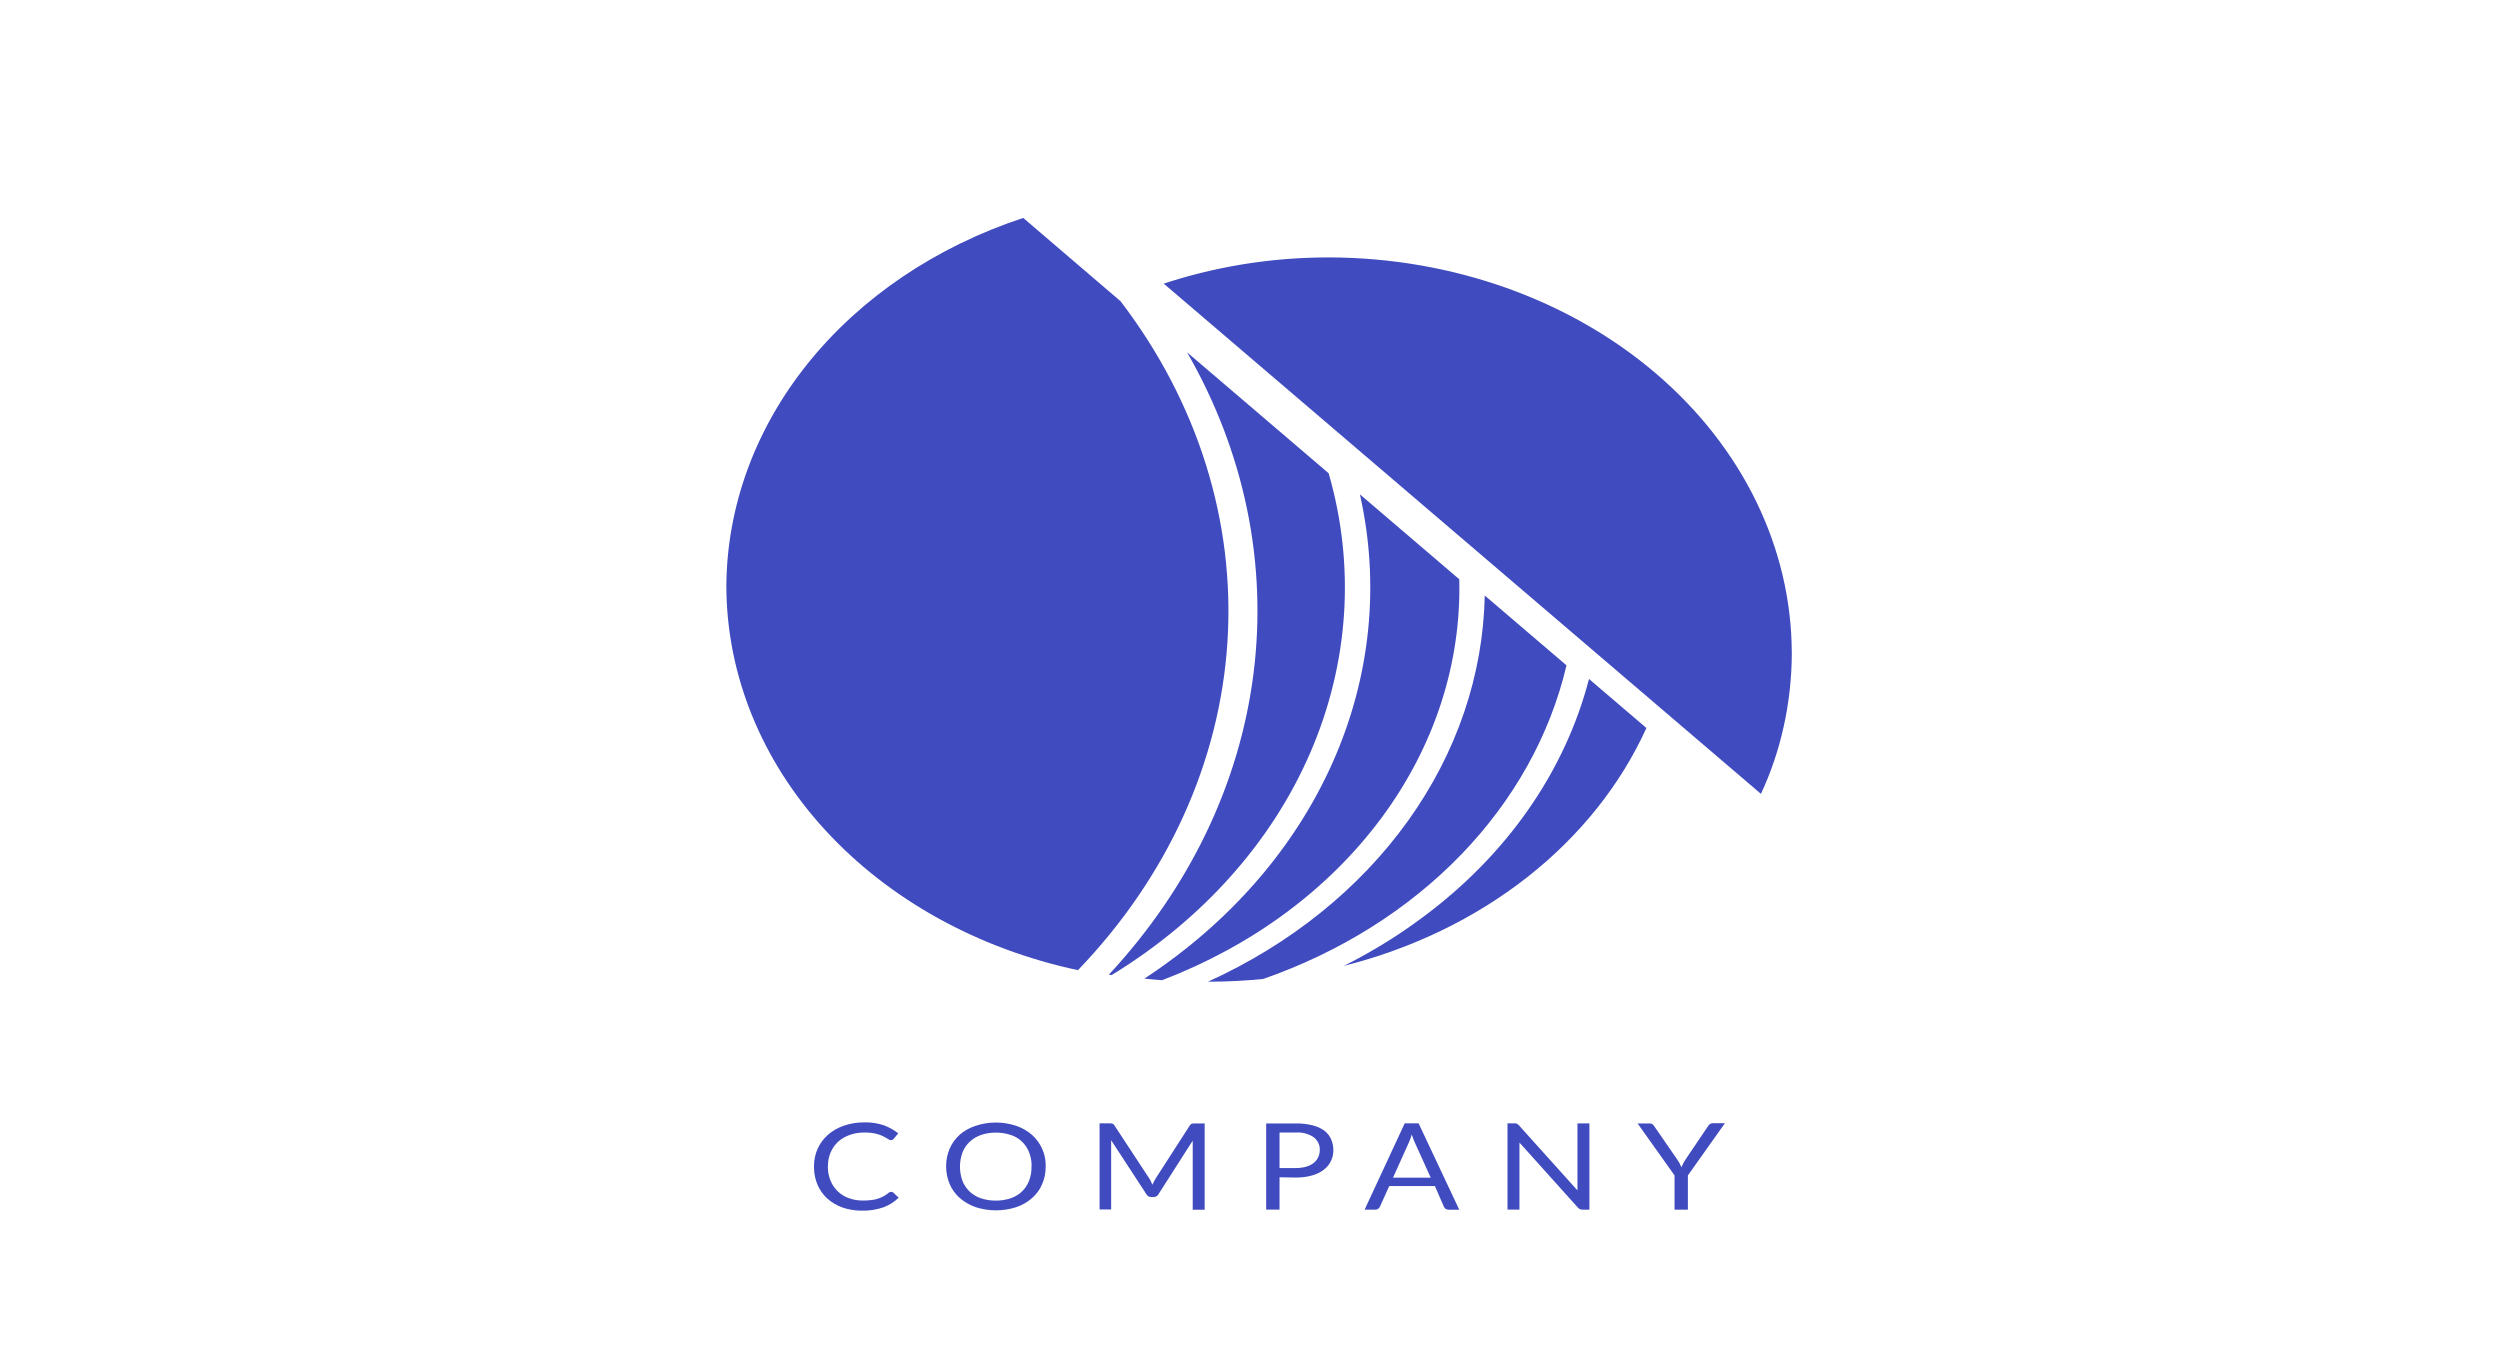
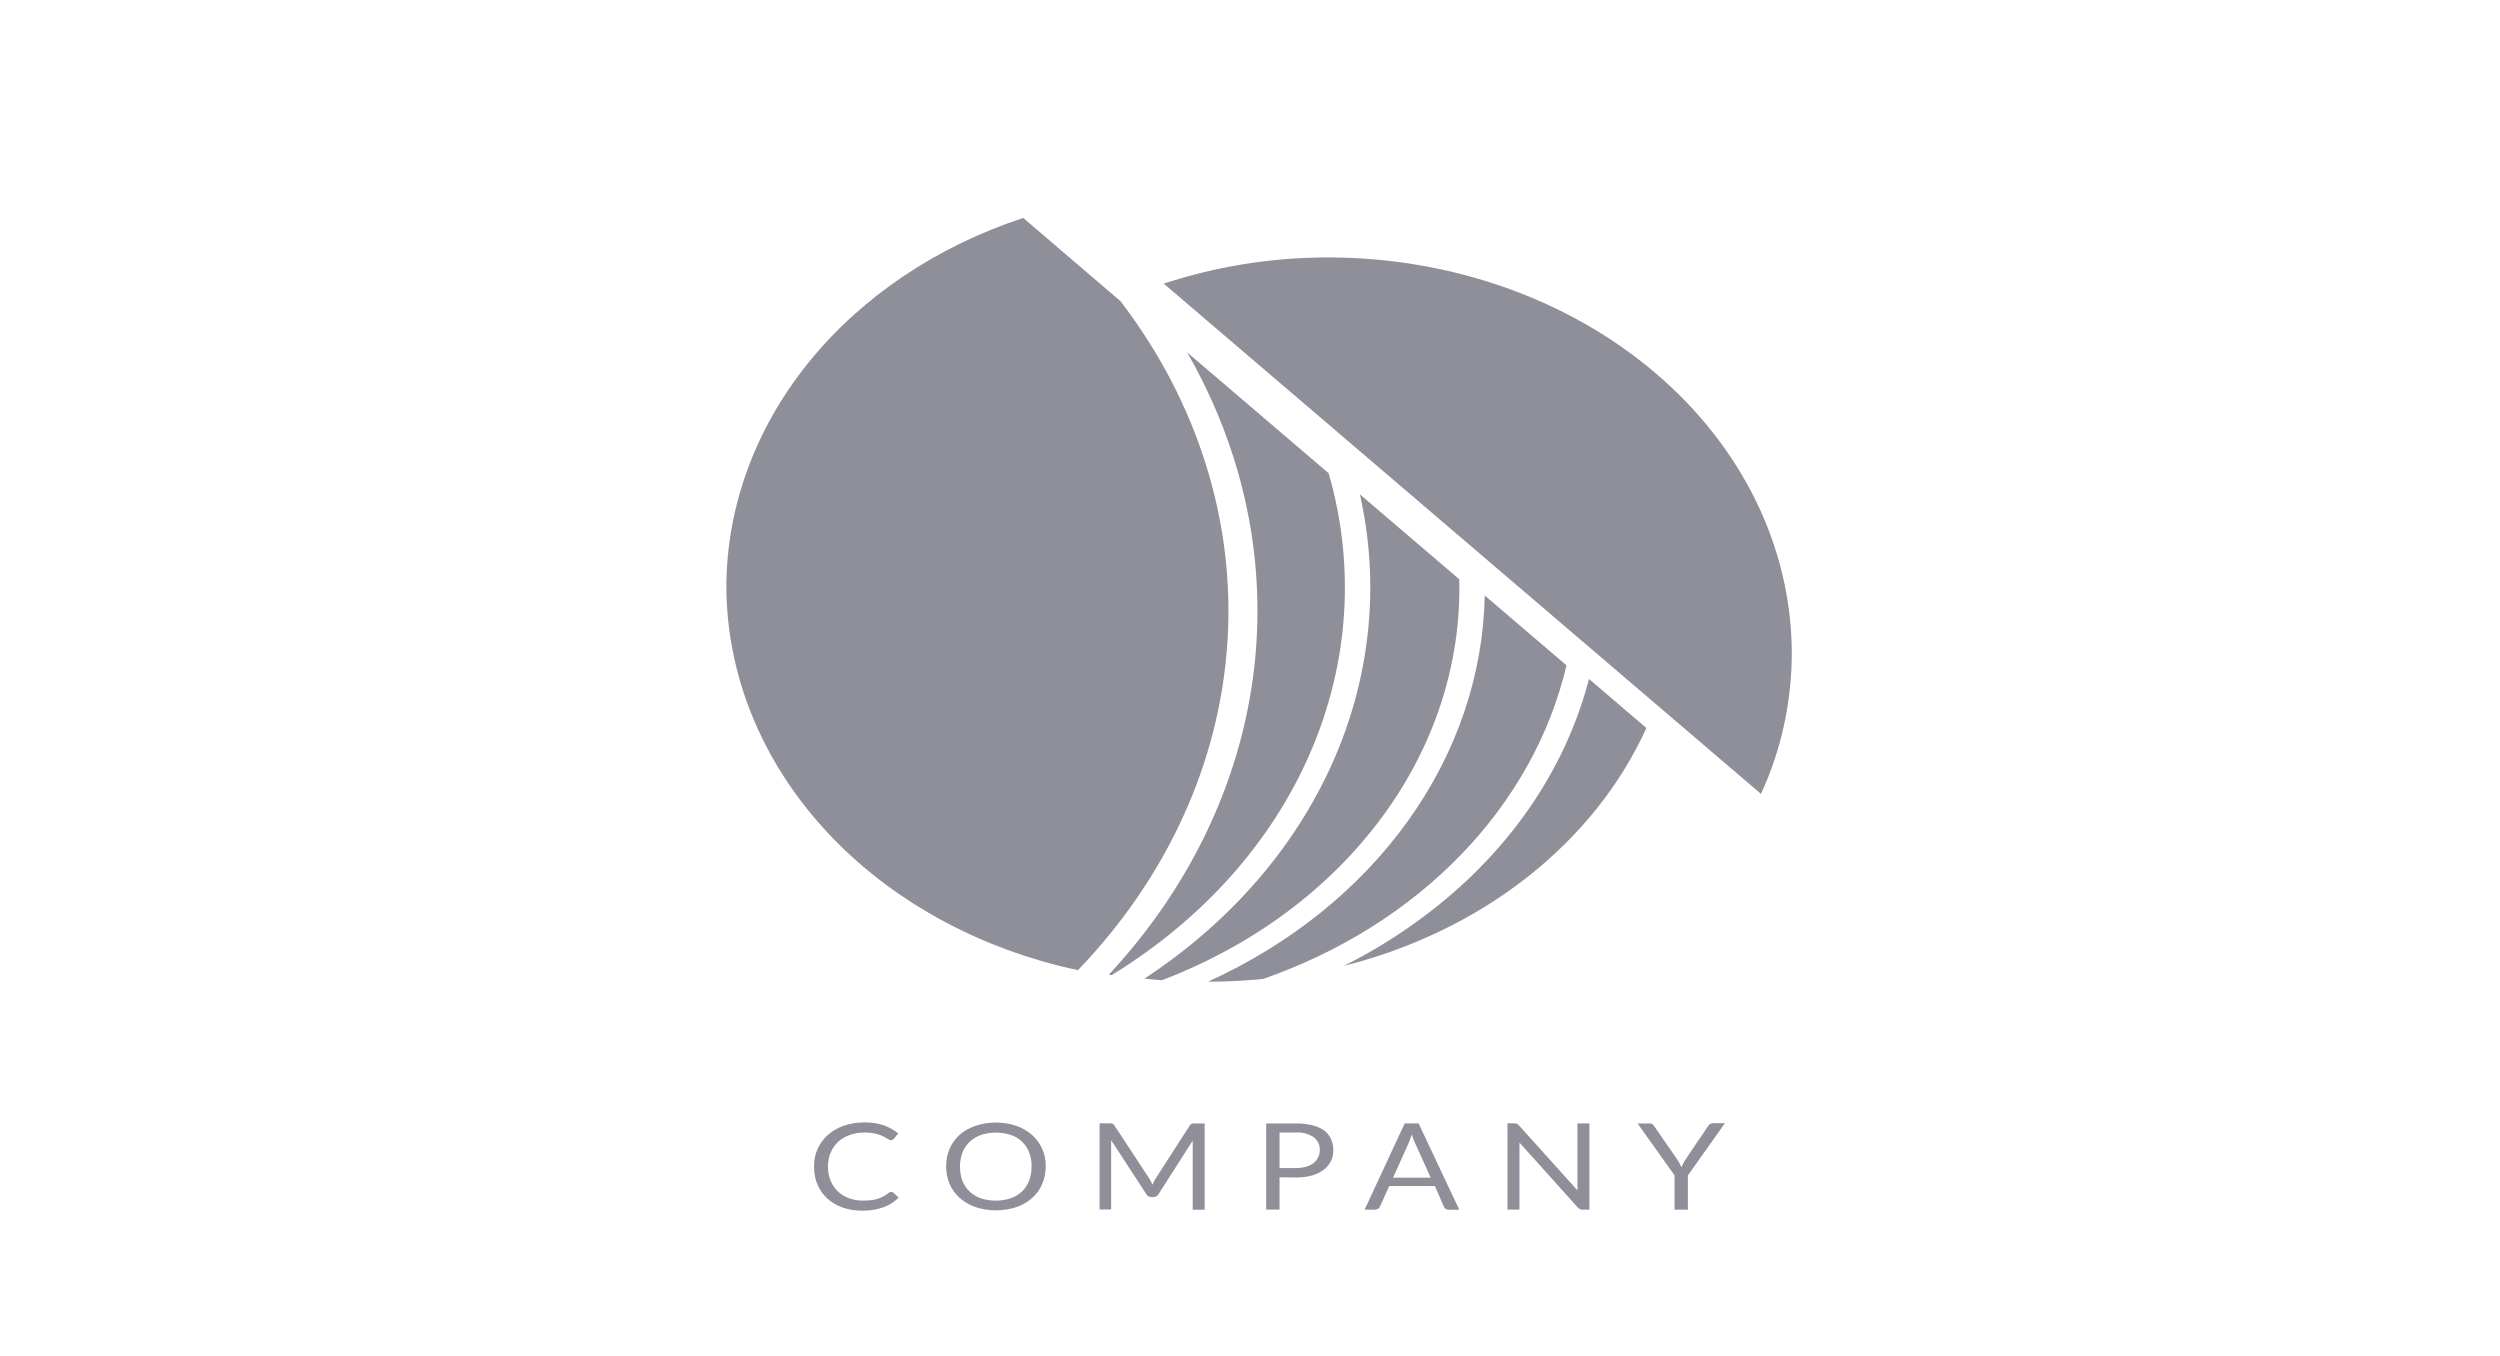
<svg xmlns="http://www.w3.org/2000/svg" version="1.1" width="59" height="32" viewBox="0 0 59 32">
-   <path fill="#404bbf" d="M21.034 28.127c0.009 0 0.018 0.002 0.026 0.006s0.016 0.008 0.023 0.013l-0-0 0.126 0.119c-0.099 0.096-0.216 0.172-0.347 0.223l-0.007 0.002c-0.16 0.057-0.331 0.085-0.503 0.081-0.008 0-0.017 0-0.027 0-0.16 0-0.314-0.028-0.457-0.079l0.009 0.003c-0.138-0.049-0.256-0.122-0.357-0.213l0.001 0.001c-0.097-0.090-0.175-0.2-0.228-0.323l-0.002-0.006c-0.051-0.121-0.081-0.262-0.081-0.41 0-0.004 0-0.009 0-0.013v0.001c-0-0.004-0-0.009-0-0.014 0-0.148 0.032-0.289 0.090-0.416l-0.003 0.006c0.055-0.122 0.138-0.234 0.245-0.329 0.107-0.093 0.236-0.166 0.378-0.215 0.141-0.048 0.303-0.076 0.471-0.076 0.006 0 0.011 0 0.017 0h-0.001c0.154-0.003 0.309 0.021 0.453 0.069 0.125 0.047 0.24 0.111 0.339 0.19l-0.106 0.127c-0.008 0.009-0.016 0.017-0.026 0.023l-0 0c-0.011 0.006-0.023 0.010-0.037 0.010-0.002 0-0.004-0-0.006-0l0 0c-0.017-0.001-0.033-0.006-0.046-0.014l0 0-0.057-0.034-0.078-0.043c-0.072-0.035-0.156-0.061-0.244-0.075l-0.005-0.001c-0.052-0.008-0.111-0.013-0.172-0.013-0.006 0-0.011 0-0.017 0h0.001c-0.004-0-0.008-0-0.013-0-0.121 0-0.237 0.021-0.345 0.059l0.007-0.002c-0.106 0.037-0.197 0.091-0.275 0.16l0.001-0.001c-0.079 0.074-0.139 0.16-0.178 0.254-0.041 0.095-0.065 0.207-0.065 0.323 0 0.004 0 0.008 0 0.012v-0.001c-0 0.004-0 0.008-0 0.013 0 0.118 0.024 0.23 0.067 0.332l-0.002-0.006c0.081 0.193 0.238 0.34 0.432 0.407l0.005 0.002c0.103 0.037 0.213 0.055 0.325 0.054 0.065 0.001 0.129-0.003 0.193-0.011 0.16-0.016 0.303-0.079 0.418-0.175l-0.001 0.001c0.016-0.013 0.037-0.021 0.060-0.022h0zM24.678 27.531c0.002 0.143-0.027 0.286-0.085 0.419-0.051 0.122-0.132 0.233-0.238 0.326s-0.232 0.166-0.373 0.213c-0.143 0.048-0.308 0.075-0.479 0.075s-0.336-0.028-0.49-0.079l0.011 0.003c-0.143-0.050-0.267-0.123-0.373-0.215l0.001 0.001c-0.101-0.090-0.182-0.199-0.237-0.323l-0.002-0.006c-0.054-0.124-0.085-0.268-0.085-0.42s0.031-0.296 0.088-0.427l-0.003 0.007c0.054-0.122 0.135-0.234 0.24-0.33 0.106-0.090 0.232-0.16 0.371-0.206 0.309-0.103 0.65-0.103 0.959 0 0.14 0.049 0.267 0.121 0.372 0.214 0.199 0.178 0.324 0.435 0.324 0.721 0 0.009-0 0.018-0 0.026l0-0.001zM24.346 27.531c0.003-0.114-0.017-0.229-0.059-0.337-0.077-0.196-0.234-0.345-0.431-0.409l-0.005-0.001c-0.104-0.035-0.224-0.055-0.349-0.055s-0.244 0.020-0.357 0.058l0.008-0.002c-0.104 0.036-0.193 0.090-0.267 0.16l0-0c-0.073 0.068-0.131 0.152-0.169 0.247l-0.002 0.005c-0.080 0.22-0.080 0.455 0 0.674 0.035 0.093 0.094 0.179 0.17 0.252 0.074 0.069 0.166 0.123 0.267 0.158 0.225 0.072 0.472 0.072 0.697 0 0.101-0.035 0.193-0.089 0.266-0.158 0.076-0.073 0.133-0.159 0.169-0.252 0.042-0.109 0.063-0.223 0.059-0.337zM27.163 27.885l0.033 0.075c0.013-0.027 0.024-0.051 0.037-0.075 0.012-0.026 0.026-0.050 0.041-0.074l0.806-1.251c0.016-0.022 0.030-0.035 0.046-0.040s0.035-0.007 0.054-0.007c0.004 0 0.009 0 0.013 0l-0.001-0h0.238v2.036h-0.282v-1.56c-0.001-0.011-0.001-0.023-0.001-0.035s0-0.025 0.001-0.037l-0 0.002-0.811 1.269c-0.011 0.020-0.027 0.036-0.047 0.046l-0.001 0c-0.020 0.011-0.043 0.017-0.068 0.017-0 0-0.001 0-0.001 0h-0.046c-0.001 0-0.001 0-0.002 0-0.025 0-0.048-0.006-0.069-0.018l0.001 0c-0.020-0.011-0.036-0.026-0.047-0.045l-0-0.001-0.834-1.278v1.634h-0.273v-2.032h0.238c0.003-0 0.007-0 0.011-0 0.020 0 0.039 0.003 0.057 0.007l-0.002-0c0.019 0.008 0.034 0.021 0.044 0.038l0 0 0.823 1.253c0.015 0.021 0.029 0.045 0.040 0.070l0.001 0.003zM30.197 27.784v0.762h-0.315v-2.033h0.703c0.133-0.002 0.266 0.013 0.393 0.045 0.102 0.025 0.197 0.067 0.278 0.126 0.067 0.052 0.121 0.12 0.156 0.197l0.001 0.003c0.037 0.083 0.055 0.171 0.054 0.26 0 0.003 0 0.006 0 0.009 0 0.186-0.089 0.35-0.227 0.454l-0.001 0.001c-0.079 0.060-0.173 0.106-0.274 0.133l-0.006 0.001c-0.107 0.030-0.229 0.048-0.356 0.048-0.008 0-0.016-0-0.025-0l-0.38-0.006zM30.197 27.566h0.382c0.083 0.001 0.166-0.010 0.245-0.031 0.067-0.019 0.126-0.049 0.178-0.088l-0.001 0.001c0.089-0.071 0.145-0.179 0.145-0.301 0-0.002 0-0.003-0-0.005v0c0-0.006 0.001-0.013 0.001-0.021 0-0.053-0.012-0.103-0.034-0.147l0.001 0.002c-0.027-0.055-0.064-0.102-0.11-0.138l-0.001-0.001c-0.106-0.070-0.235-0.111-0.374-0.111-0.017 0-0.035 0.001-0.052 0.002l0.002-0h-0.382v0.838zM34.437 28.549h-0.249c-0.001 0-0.003 0-0.004 0-0.024 0-0.046-0.007-0.065-0.019l0 0c-0.017-0.012-0.031-0.028-0.041-0.046l-0-0.001-0.214-0.492h-1.078l-0.222 0.491c-0.009 0.019-0.022 0.034-0.039 0.045l-0 0c-0.019 0.013-0.042 0.021-0.067 0.021-0.001 0-0.003-0-0.004-0h-0.249l0.946-2.037h0.328l0.959 2.037zM32.875 27.793h0.89l-0.375-0.829c-0.025-0.053-0.050-0.116-0.069-0.182l-0.002-0.009-0.036 0.106c-0.012 0.036-0.024 0.064-0.037 0.092l0.002-0.006-0.373 0.829zM35.8 26.522c0.019 0.009 0.034 0.021 0.047 0.036l0 0 1.381 1.535v-1.581h0.282v2.036h-0.158c-0.002 0-0.003 0-0.005 0-0.022 0-0.042-0.004-0.061-0.012l0.001 0c-0.020-0.010-0.036-0.022-0.050-0.038l-0-0-1.378-1.534c0.001 0.011 0.001 0.023 0.001 0.035s-0 0.025-0.001 0.037l0-0.002v1.513h-0.282v-2.036h0.167c0.019-0.001 0.039 0.002 0.057 0.009zM39.834 27.739v0.809h-0.315v-0.809l-0.872-1.226h0.282c0.002-0 0.005-0 0.007-0 0.023 0 0.044 0.006 0.061 0.018l-0-0c0.017 0.013 0.031 0.029 0.042 0.046l0.546 0.791c0.037 0.052 0.070 0.112 0.094 0.175l0.002 0.005 0.041-0.087c0.015-0.032 0.034-0.063 0.054-0.093l0.538-0.797c0.012-0.017 0.025-0.031 0.041-0.043l0-0c0.017-0.013 0.039-0.020 0.062-0.020 0.002 0 0.004 0 0.006 0h0.285l-0.874 1.232zM27.007 23.095c0.137 0.015 0.276 0.027 0.417 0.038 2.129-0.813 3.929-2.145 5.177-3.828s1.887-3.642 1.838-5.634l-2.345-2.004c0.477 2.121 0.254 4.313-0.645 6.331-0.898 2.018-2.436 3.783-4.441 5.097z" />
-   <path fill="#404bbf" d="M26.17 23.002l0.063 0.011c2.143-1.31 3.777-3.138 4.69-5.25s1.065-4.408 0.433-6.594l-3.341-2.854c1.351 2.346 1.895 4.972 1.569 7.571s-1.511 5.067-3.414 7.115zM37.5 16.024c-0.567 2.189-1.946 4.162-3.931 5.629-0.541 0.405-1.152 0.786-1.796 1.112l-0.071 0.033c1.616-0.406 3.102-1.123 4.342-2.097s2.202-2.178 2.811-3.52l-1.354-1.157z" />
-   <path fill="#404bbf" d="M36.969 15.702l-1.929-1.648c-0.037 1.879-0.662 3.715-1.811 5.318s-2.779 2.914-4.721 3.796h0.010c0.456-0 0.907-0.024 1.35-0.070l-0.055 0.005c1.815-0.633 3.419-1.64 4.667-2.931s2.104-2.827 2.489-4.469zM26.449 7.112l-2.301-1.969c-2.057 0.679-3.827 1.873-5.077 3.426s-1.922 3.392-1.929 5.277c0.008 2.082 0.828 4.103 2.331 5.742s3.603 2.803 5.967 3.308c2.111-2.198 3.347-4.913 3.528-7.751s-0.702-5.651-2.52-8.032zM42.286 15.399c-0.009-2.471-1.161-4.838-3.206-6.585-2.044-1.747-4.815-2.731-7.706-2.739-0.007-0-0.016-0-0.025-0-1.388 0-2.723 0.227-3.97 0.647l0.088-0.026 14.091 12.039c0.459-0.98 0.727-2.127 0.729-3.337v-0.001z" />
+   <path fill="#8e8f99" d="M21.034 28.127c0.009 0 0.018 0.002 0.026 0.006s0.016 0.008 0.023 0.013l-0-0 0.126 0.119c-0.099 0.096-0.216 0.172-0.347 0.223l-0.007 0.002c-0.16 0.057-0.331 0.085-0.503 0.081-0.008 0-0.017 0-0.026 0-0.16 0-0.314-0.028-0.457-0.079l0.009 0.003c-0.138-0.049-0.256-0.122-0.357-0.213l0.001 0.001c-0.097-0.090-0.175-0.2-0.228-0.323l-0.002-0.006c-0.051-0.121-0.081-0.262-0.081-0.41 0-0.004 0-0.009 0-0.013v0.001c-0-0.004-0-0.009-0-0.014 0-0.148 0.032-0.289 0.090-0.416l-0.003 0.006c0.055-0.122 0.138-0.234 0.245-0.329 0.107-0.092 0.233-0.165 0.37-0.212l0.008-0.002c0.141-0.048 0.303-0.076 0.471-0.076 0.006 0 0.011 0 0.017 0h-0.001c0.154-0.003 0.309 0.021 0.453 0.069 0.125 0.047 0.24 0.111 0.339 0.19l-0.106 0.127c-0.008 0.009-0.016 0.017-0.026 0.023l-0 0c-0.011 0.006-0.023 0.010-0.037 0.010-0.002 0-0.004-0-0.006-0l0 0c-0.017-0.001-0.033-0.006-0.046-0.014l0 0-0.057-0.034-0.078-0.043c-0.072-0.035-0.156-0.061-0.244-0.075l-0.005-0.001c-0.052-0.008-0.111-0.013-0.172-0.013-0.006 0-0.011 0-0.017 0h0.001c-0.004-0-0.008-0-0.012-0-0.121 0-0.237 0.021-0.345 0.059l0.007-0.002c-0.106 0.037-0.197 0.091-0.275 0.16l0.001-0.001c-0.079 0.074-0.139 0.16-0.178 0.254-0.041 0.095-0.065 0.207-0.065 0.323 0 0.004 0 0.008 0 0.012v-0.001c-0 0.004-0 0.008-0 0.013 0 0.118 0.024 0.23 0.067 0.332l-0.002-0.006c0.081 0.193 0.238 0.34 0.432 0.407l0.005 0.002c0.103 0.037 0.213 0.055 0.325 0.054 0.065 0.001 0.129-0.003 0.193-0.011 0.16-0.016 0.303-0.079 0.418-0.175l-0.001 0.001c0.016-0.013 0.037-0.021 0.060-0.022h0zM24.678 27.531c0.002 0.143-0.027 0.286-0.085 0.419-0.056 0.129-0.137 0.238-0.237 0.325l-0.001 0.001c-0.105 0.093-0.232 0.166-0.373 0.213-0.143 0.048-0.308 0.075-0.479 0.075s-0.336-0.028-0.49-0.079l0.011 0.003c-0.143-0.050-0.267-0.123-0.373-0.215l0.001 0.001c-0.101-0.090-0.182-0.199-0.237-0.323l-0.002-0.006c-0.054-0.124-0.085-0.268-0.085-0.42s0.031-0.296 0.088-0.427l-0.003 0.007c0.054-0.122 0.135-0.234 0.24-0.33 0.106-0.090 0.232-0.16 0.371-0.206 0.309-0.103 0.65-0.103 0.959 0 0.14 0.049 0.267 0.121 0.372 0.214 0.199 0.178 0.324 0.435 0.324 0.721 0 0.009-0 0.018-0 0.026l0-0.001zM24.346 27.531c0.003-0.114-0.017-0.229-0.059-0.337-0.077-0.196-0.234-0.345-0.431-0.409l-0.005-0.001c-0.104-0.035-0.224-0.055-0.349-0.055s-0.244 0.020-0.357 0.058l0.008-0.002c-0.104 0.036-0.193 0.090-0.267 0.16l0-0c-0.073 0.068-0.131 0.152-0.169 0.247l-0.002 0.005c-0.080 0.22-0.080 0.455 0 0.674 0.035 0.093 0.094 0.179 0.17 0.252 0.074 0.069 0.166 0.123 0.267 0.158 0.225 0.072 0.472 0.072 0.697 0 0.101-0.035 0.193-0.089 0.266-0.158 0.076-0.073 0.133-0.159 0.169-0.252 0.042-0.109 0.063-0.223 0.059-0.337zM27.163 27.885l0.033 0.075c0.013-0.027 0.024-0.051 0.037-0.075 0.012-0.026 0.026-0.050 0.041-0.074l0.806-1.251c0.016-0.022 0.030-0.035 0.046-0.040s0.035-0.007 0.054-0.007c0.004 0 0.009 0 0.013 0l-0.001-0h0.238v2.036h-0.282v-1.56c-0.001-0.011-0.001-0.023-0.001-0.035s0-0.025 0.001-0.037l-0 0.002-0.811 1.269c-0.011 0.020-0.027 0.036-0.047 0.046l-0.001 0c-0.020 0.011-0.043 0.017-0.068 0.017-0 0-0.001 0-0.001 0h-0.046c-0.001 0-0.001 0-0.002 0-0.025 0-0.048-0.006-0.069-0.018l0.001 0c-0.020-0.011-0.036-0.026-0.047-0.045l-0-0.001-0.834-1.278v1.634h-0.273v-2.032h0.238c0.003-0 0.006-0 0.010-0 0.020 0 0.039 0.003 0.057 0.007l-0.002-0c0.019 0.008 0.035 0.021 0.044 0.038l0 0 0.823 1.253c0.017 0.023 0.030 0.048 0.041 0.073zM30.197 27.784v0.762h-0.315v-2.033h0.703c0.133-0.002 0.266 0.013 0.393 0.045 0.102 0.025 0.197 0.067 0.278 0.126 0.067 0.052 0.121 0.12 0.156 0.197l0.001 0.003c0.037 0.083 0.055 0.171 0.054 0.26 0 0.003 0 0.006 0 0.009 0 0.185-0.089 0.35-0.227 0.453l-0.001 0.001c-0.079 0.060-0.173 0.106-0.274 0.134l-0.006 0.001c-0.122 0.033-0.251 0.049-0.379 0.047l-0.382-0.006zM30.197 27.566h0.382c0.083 0.001 0.166-0.010 0.245-0.031 0.067-0.019 0.126-0.049 0.178-0.088l-0.001 0.001c0.089-0.071 0.145-0.179 0.145-0.301 0-0.002 0-0.003-0-0.005v0c0-0.006 0.001-0.013 0.001-0.021 0-0.053-0.012-0.103-0.034-0.147l0.001 0.002c-0.027-0.055-0.064-0.102-0.11-0.138l-0.001-0.001c-0.106-0.070-0.235-0.111-0.374-0.111-0.017 0-0.035 0.001-0.052 0.002l0.002-0h-0.382v0.838zM34.437 28.549h-0.249c-0.001 0-0.003 0-0.004 0-0.024 0-0.046-0.007-0.065-0.019l0 0c-0.017-0.012-0.031-0.028-0.041-0.046l-0-0.001-0.214-0.492h-1.078l-0.222 0.491c-0.009 0.019-0.022 0.034-0.039 0.045l-0 0c-0.019 0.013-0.042 0.021-0.067 0.021-0.001 0-0.003-0-0.004-0h-0.249l0.946-2.036h0.328l0.959 2.036zM32.875 27.793h0.89l-0.375-0.829c-0.025-0.053-0.050-0.116-0.069-0.182l-0.002-0.009-0.036 0.106c-0.011 0.033-0.023 0.062-0.034 0.086l-0.373 0.829zM35.8 26.522c0.019 0.009 0.034 0.021 0.047 0.036l0 0 1.381 1.535v-1.581h0.282v2.036h-0.158c-0.002 0-0.004 0-0.006 0-0.021 0-0.041-0.004-0.060-0.012l0.001 0c-0.020-0.010-0.036-0.023-0.050-0.038l-0-0-1.378-1.534c0.001 0.011 0.001 0.023 0.001 0.035s-0 0.025-0.001 0.037l0-0.002v1.513h-0.282v-2.036h0.167c0.019-0.001 0.039 0.002 0.057 0.009zM39.834 27.739v0.809h-0.315v-0.809l-0.872-1.226h0.282c0.002-0 0.005-0 0.007-0 0.023 0 0.044 0.006 0.061 0.018l-0-0c0.017 0.013 0.031 0.029 0.042 0.046l0.546 0.791c0.037 0.052 0.070 0.112 0.094 0.175l0.002 0.005 0.041-0.087c0.015-0.032 0.034-0.063 0.054-0.093l0.538-0.797c0.012-0.017 0.025-0.031 0.041-0.043l0-0c0.017-0.013 0.039-0.020 0.062-0.020 0.002 0 0.004 0 0.006 0h0.285l-0.874 1.232zM27.007 23.095c0.137 0.015 0.276 0.027 0.417 0.038 2.129-0.813 3.929-2.145 5.177-3.828s1.887-3.642 1.838-5.634l-2.345-2.004c0.477 2.121 0.254 4.313-0.645 6.331-0.898 2.018-2.436 3.783-4.441 5.097z" />
+   <path fill="#8e8f99" d="M26.17 23.002l0.063 0.011c2.143-1.31 3.777-3.138 4.69-5.25s1.065-4.408 0.433-6.594l-3.341-2.854c1.351 2.346 1.895 4.972 1.569 7.571s-1.511 5.067-3.414 7.115zM37.5 16.024c-0.567 2.189-1.946 4.162-3.931 5.629-0.541 0.405-1.152 0.786-1.796 1.112l-0.071 0.033c1.616-0.406 3.102-1.123 4.342-2.097s2.202-2.178 2.811-3.52l-1.354-1.157z" />
+   <path fill="#8e8f99" d="M36.969 15.702l-1.929-1.648c-0.037 1.879-0.662 3.715-1.811 5.318s-2.779 2.914-4.721 3.796h0.010c0.433 0 0.865-0.022 1.295-0.066 1.815-0.633 3.419-1.64 4.667-2.931s2.104-2.827 2.489-4.469zM26.449 7.112l-2.301-1.969c-2.057 0.679-3.827 1.873-5.077 3.426s-1.922 3.392-1.929 5.277c0.008 2.082 0.828 4.103 2.331 5.742s3.603 2.803 5.967 3.308c2.111-2.198 3.347-4.913 3.528-7.751s-0.702-5.651-2.52-8.032zM42.286 15.399c-0.009-2.47-1.161-4.838-3.206-6.585-2.044-1.747-4.815-2.731-7.706-2.739-0.007-0-0.016-0-0.025-0-1.388 0-2.723 0.227-3.97 0.647l0.088-0.026 14.091 12.039c0.459-0.98 0.727-2.127 0.729-3.337v-0.001z" />
</svg>
